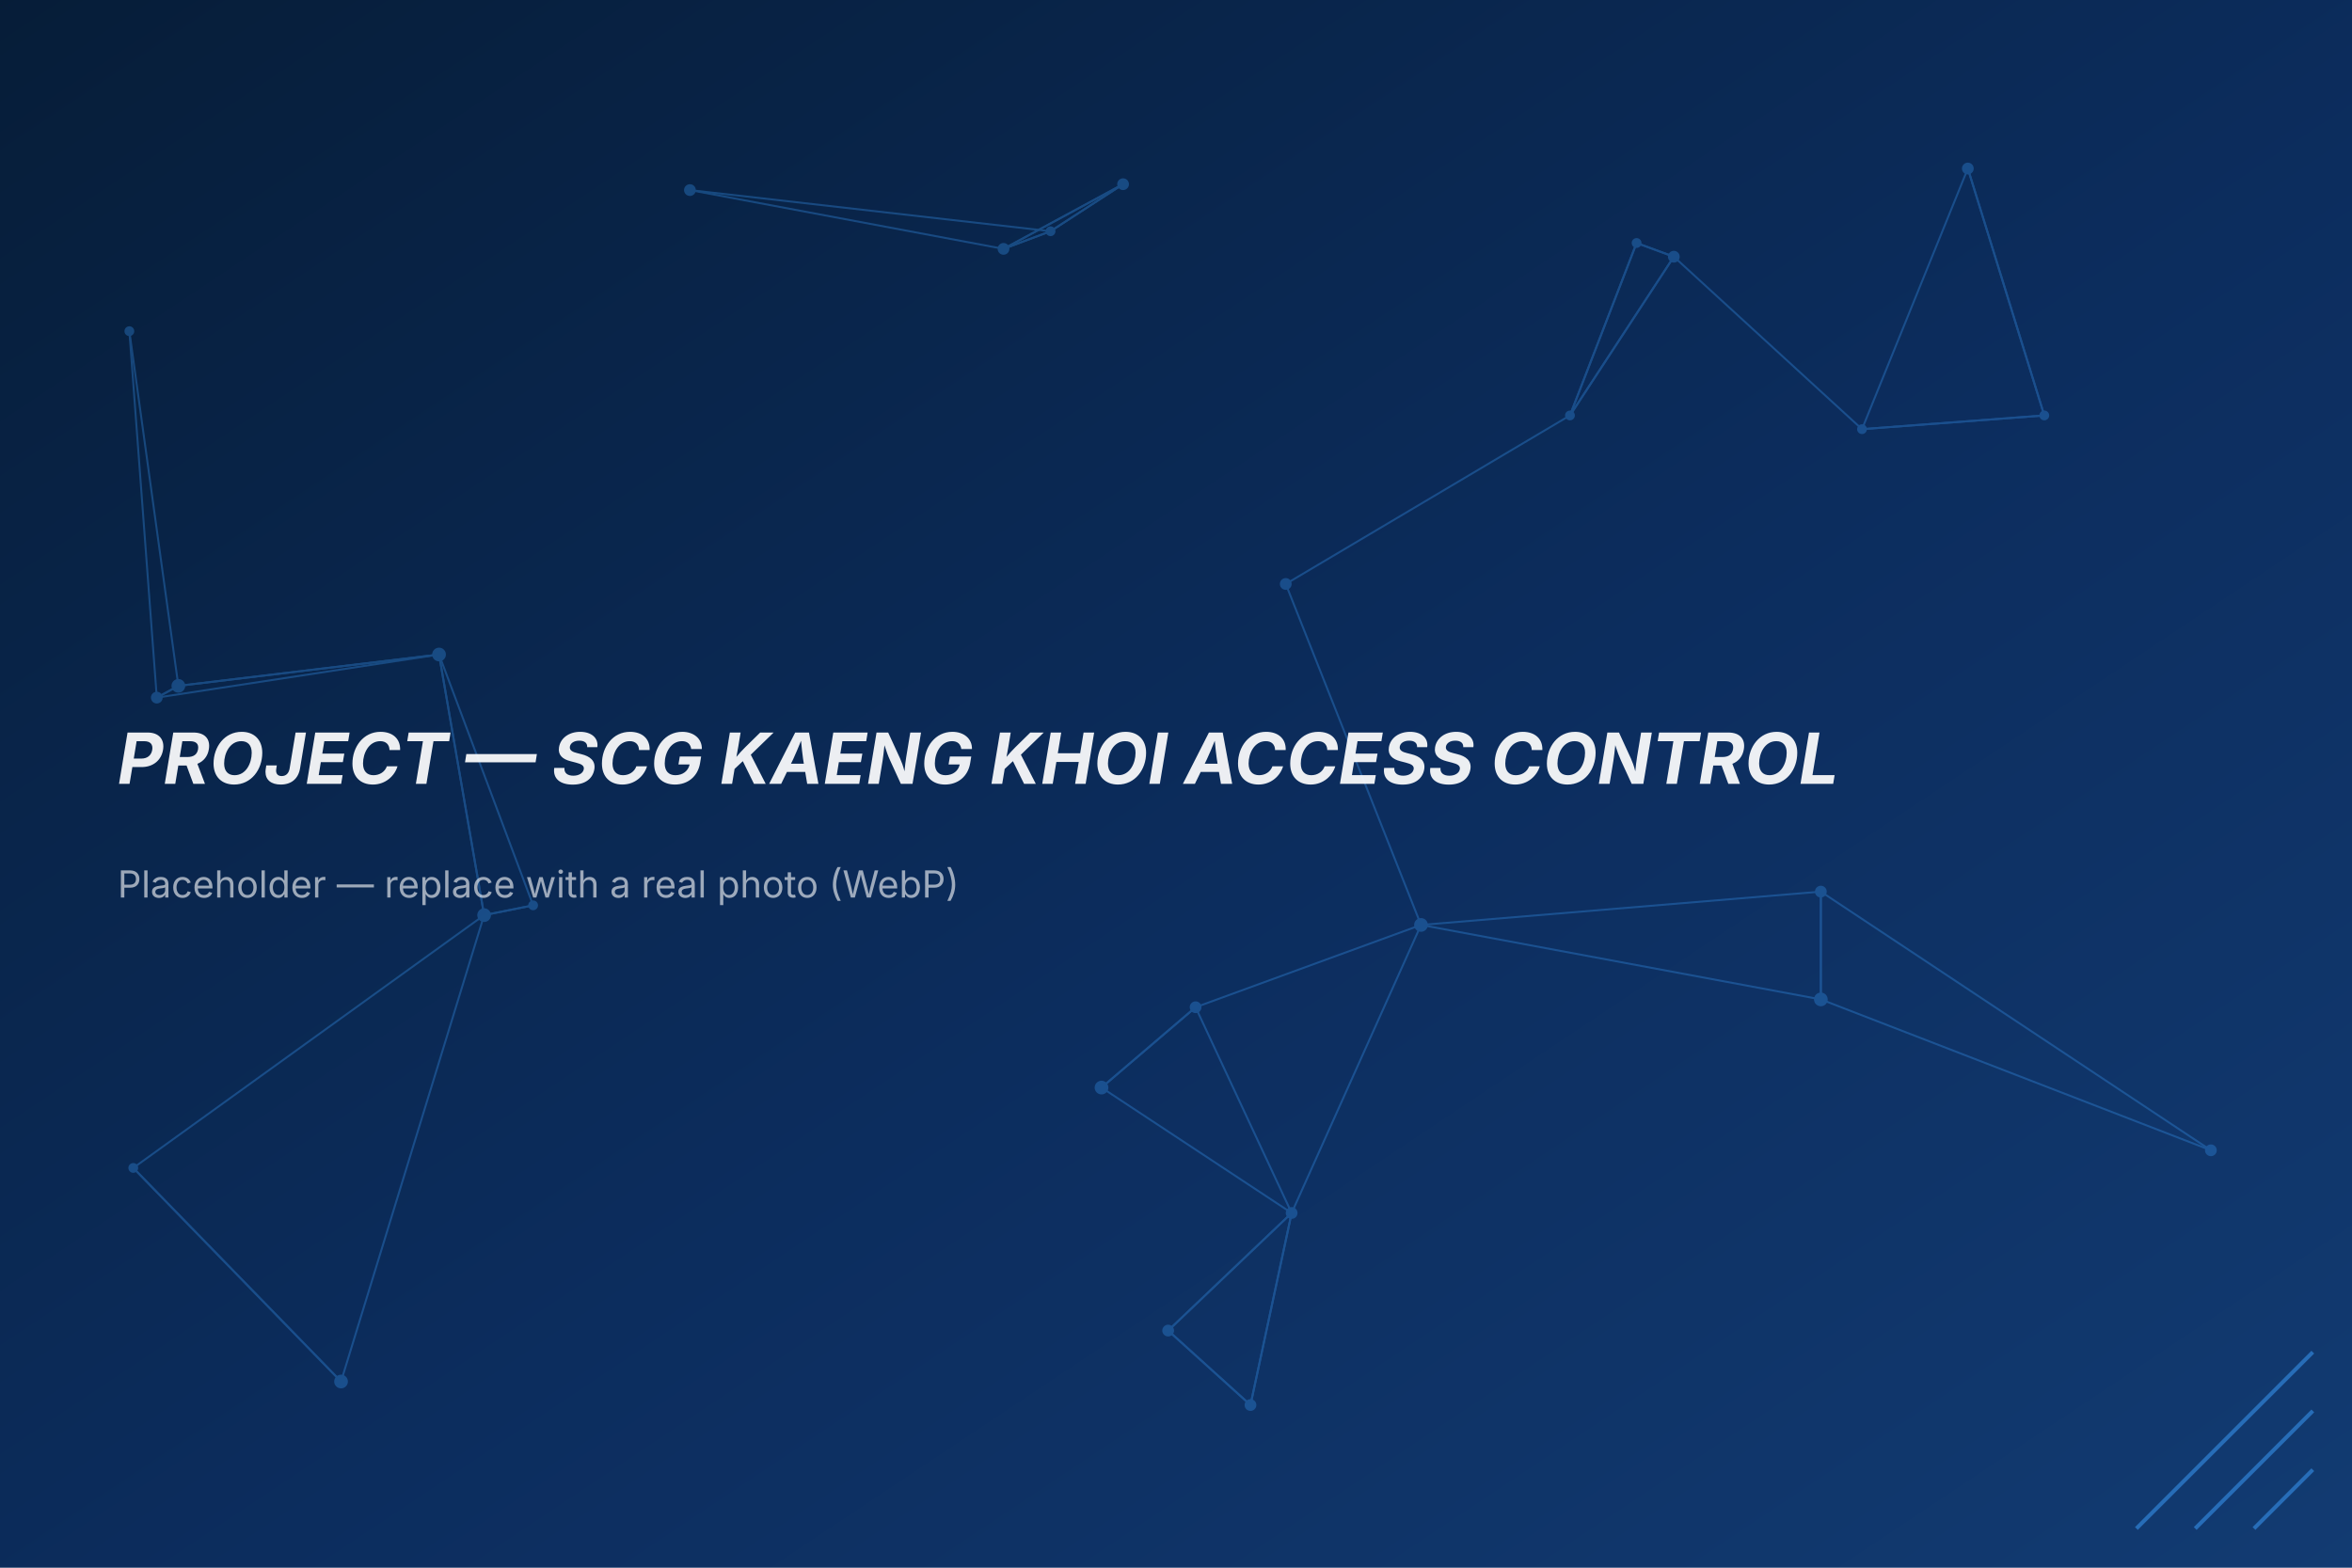
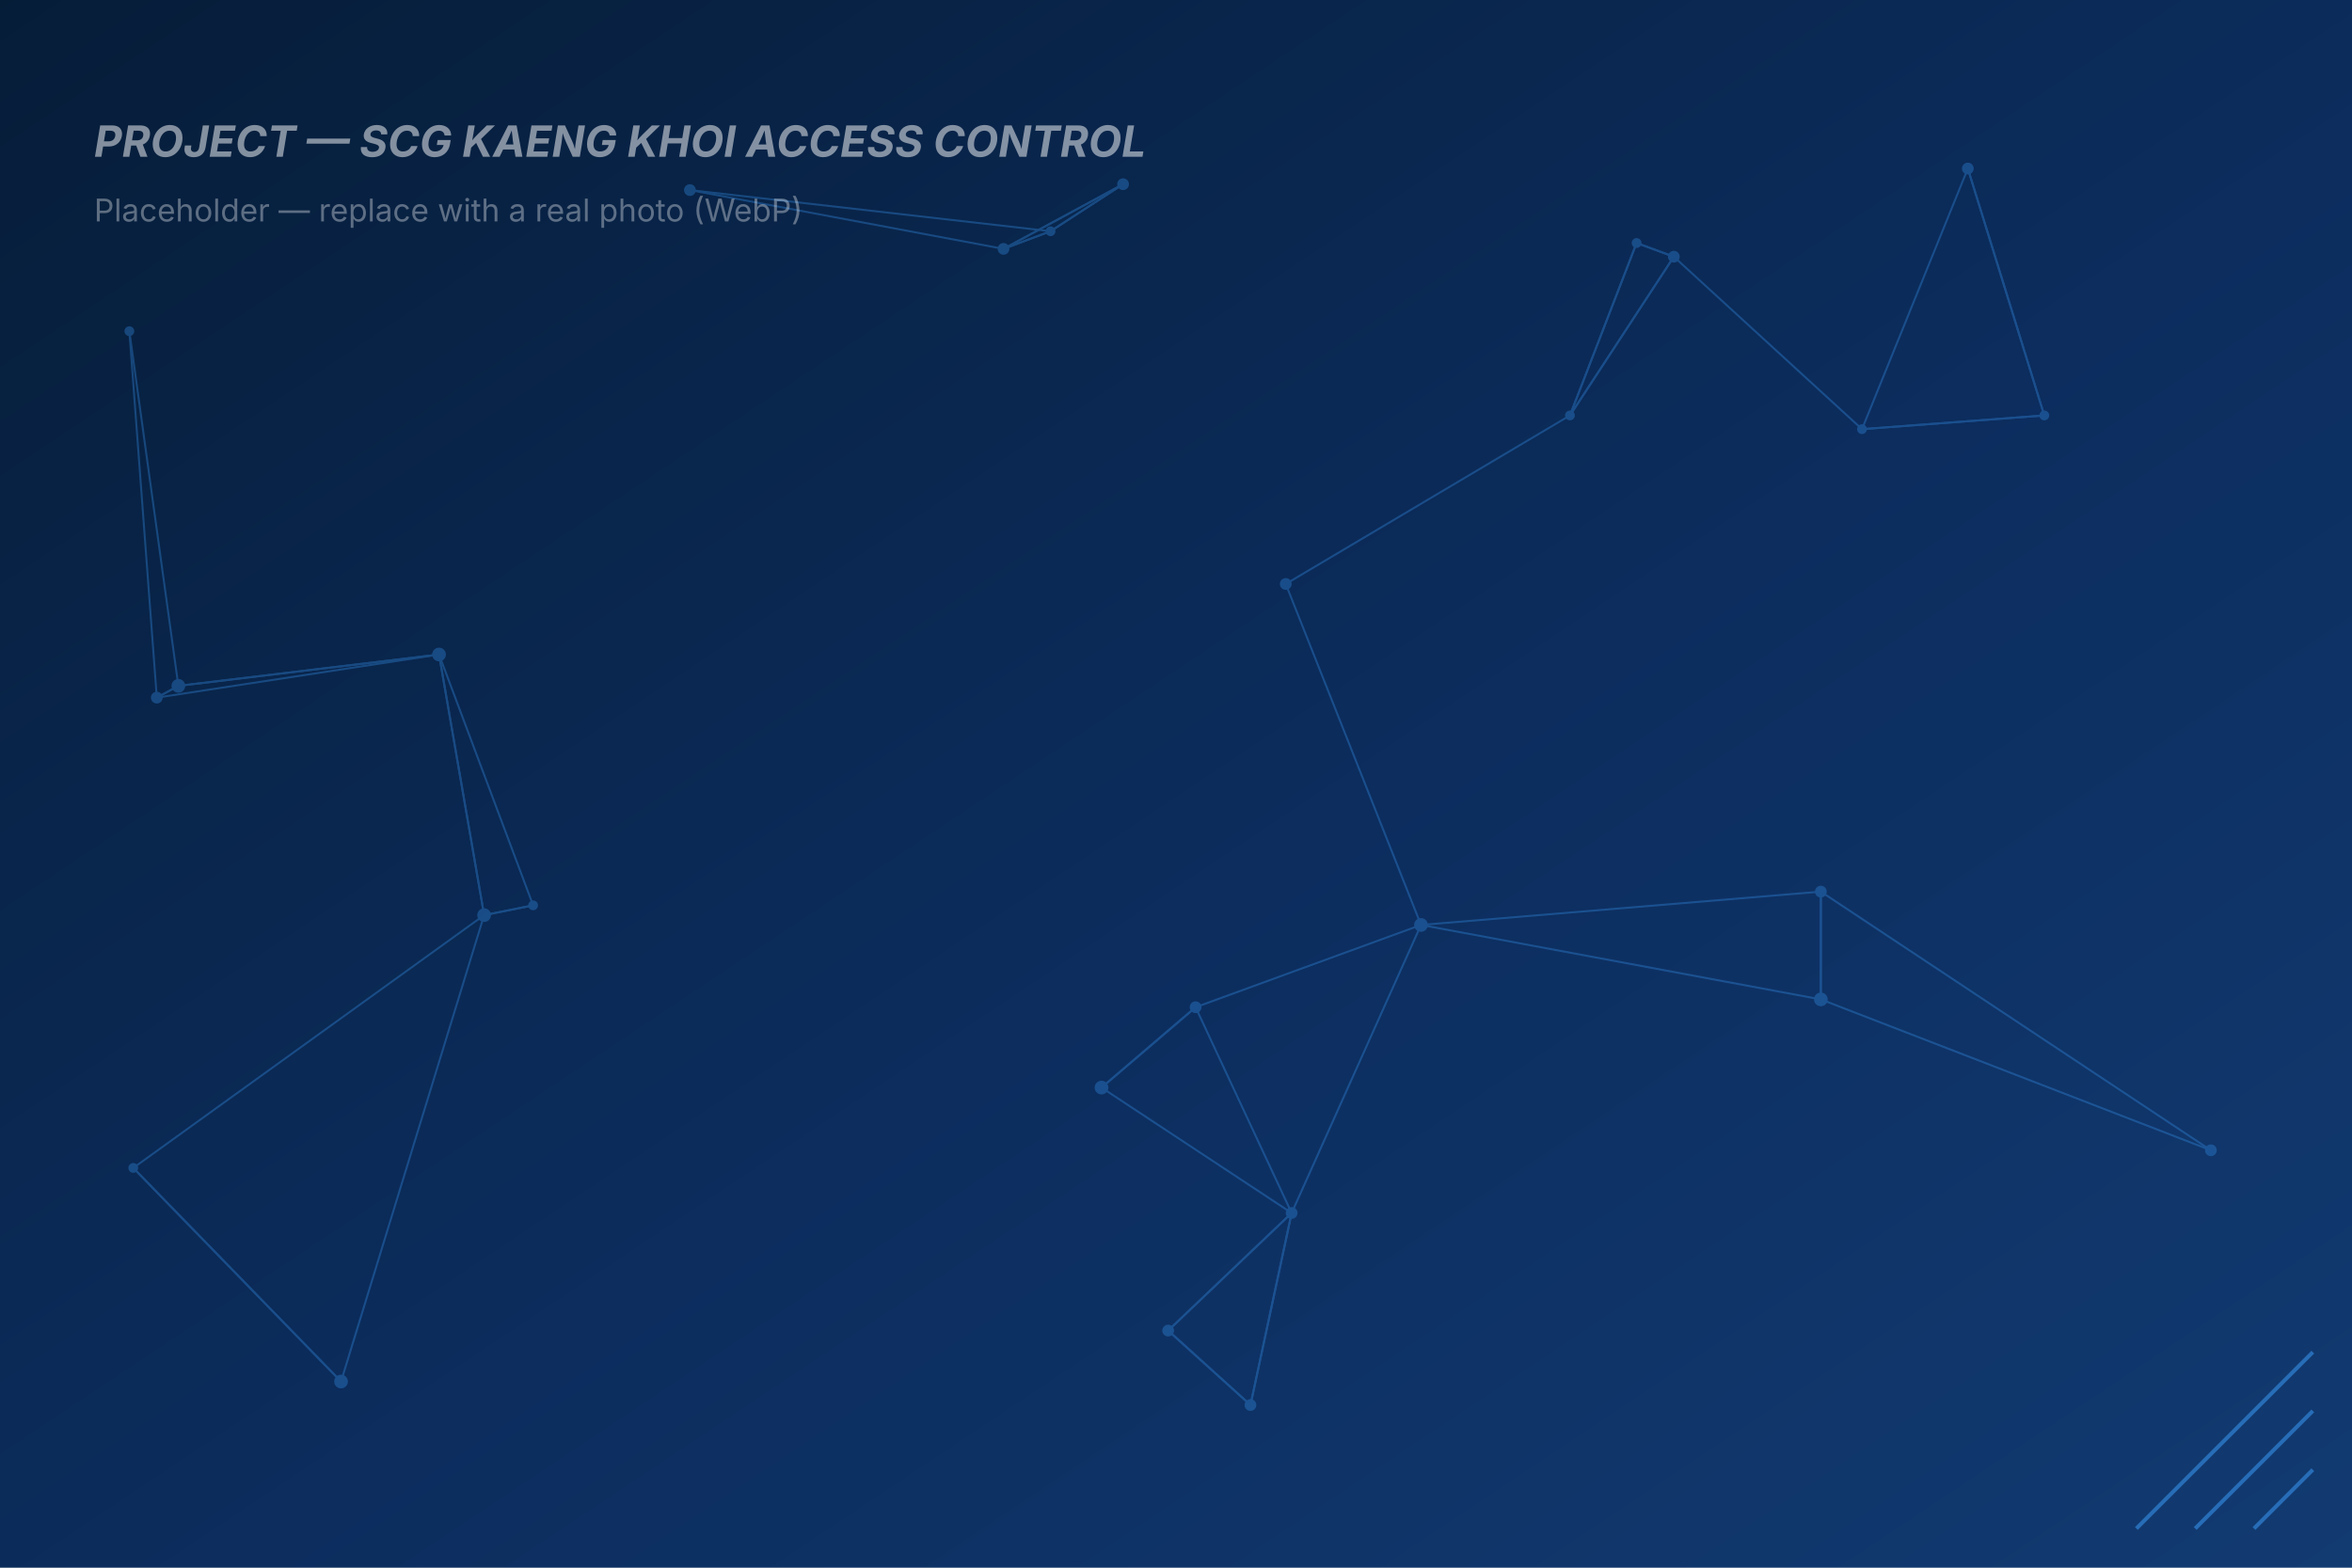
<svg xmlns="http://www.w3.org/2000/svg" width="1200" height="800" viewBox="0 0 1200 800" role="img" aria-label="Project — Scg Kaeng Khoi Access Control">
  <defs>
    <linearGradient id="g" x1="0" y1="0" x2="1" y2="1">
      <stop offset="0" stop-color="#061D38" />
      <stop offset=".55" stop-color="#0C2D5E" />
      <stop offset="1" stop-color="#123B72" />
    </linearGradient>
  </defs>
  <rect width="1200" height="800" fill="url(#g)" />
  <g stroke="#358FE8" stroke-width="1" opacity=".35" fill="#358FE8">
    <line x1="929" y1="510" x2="929" y2="455" />
    <line x1="929" y1="510" x2="725" y2="472" />
    <line x1="66" y1="169" x2="91" y2="350" />
    <line x1="66" y1="169" x2="80" y2="356" />
    <line x1="929" y1="455" x2="929" y2="510" />
    <line x1="929" y1="455" x2="725" y2="472" />
    <line x1="224" y1="334" x2="91" y2="350" />
    <line x1="224" y1="334" x2="247" y2="467" />
    <line x1="950" y1="219" x2="1043" y2="212" />
    <line x1="950" y1="219" x2="854" y2="131" />
    <line x1="272" y1="462" x2="247" y2="467" />
    <line x1="272" y1="462" x2="224" y2="334" />
    <line x1="247" y1="467" x2="272" y2="462" />
    <line x1="247" y1="467" x2="224" y2="334" />
    <line x1="573" y1="94" x2="536" y2="118" />
    <line x1="573" y1="94" x2="512" y2="127" />
    <line x1="725" y1="472" x2="610" y2="514" />
    <line x1="725" y1="472" x2="659" y2="619" />
    <line x1="512" y1="127" x2="536" y2="118" />
    <line x1="512" y1="127" x2="573" y2="94" />
    <line x1="854" y1="131" x2="835" y2="124" />
    <line x1="854" y1="131" x2="801" y2="212" />
    <line x1="352" y1="97" x2="512" y2="127" />
    <line x1="352" y1="97" x2="536" y2="118" />
    <line x1="1043" y1="212" x2="950" y2="219" />
    <line x1="1043" y1="212" x2="1004" y2="86" />
    <line x1="1004" y1="86" x2="1043" y2="212" />
    <line x1="1004" y1="86" x2="950" y2="219" />
    <line x1="536" y1="118" x2="512" y2="127" />
    <line x1="536" y1="118" x2="573" y2="94" />
    <line x1="1128" y1="587" x2="929" y2="510" />
    <line x1="1128" y1="587" x2="929" y2="455" />
    <line x1="835" y1="124" x2="854" y2="131" />
    <line x1="835" y1="124" x2="801" y2="212" />
    <line x1="68" y1="596" x2="174" y2="705" />
    <line x1="68" y1="596" x2="247" y2="467" />
    <line x1="596" y1="679" x2="638" y2="717" />
    <line x1="596" y1="679" x2="659" y2="619" />
    <line x1="80" y1="356" x2="91" y2="350" />
    <line x1="80" y1="356" x2="224" y2="334" />
    <line x1="562" y1="555" x2="610" y2="514" />
    <line x1="562" y1="555" x2="659" y2="619" />
    <line x1="91" y1="350" x2="80" y2="356" />
    <line x1="91" y1="350" x2="224" y2="334" />
    <line x1="659" y1="619" x2="596" y2="679" />
    <line x1="659" y1="619" x2="638" y2="717" />
    <line x1="656" y1="298" x2="801" y2="212" />
    <line x1="656" y1="298" x2="725" y2="472" />
    <line x1="638" y1="717" x2="596" y2="679" />
    <line x1="638" y1="717" x2="659" y2="619" />
    <line x1="174" y1="705" x2="68" y2="596" />
    <line x1="174" y1="705" x2="247" y2="467" />
    <line x1="801" y1="212" x2="835" y2="124" />
    <line x1="801" y1="212" x2="854" y2="131" />
    <line x1="610" y1="514" x2="562" y2="555" />
    <line x1="610" y1="514" x2="659" y2="619" />
    <circle cx="929" cy="510" r="3" />
    <circle cx="66" cy="169" r="2" />
    <circle cx="929" cy="455" r="2.5" />
    <circle cx="224" cy="334" r="3" />
    <circle cx="950" cy="219" r="2" />
    <circle cx="272" cy="462" r="2" />
    <circle cx="247" cy="467" r="3" />
    <circle cx="573" cy="94" r="2.5" />
    <circle cx="725" cy="472" r="3" />
    <circle cx="512" cy="127" r="2.5" />
    <circle cx="854" cy="131" r="2.5" />
    <circle cx="352" cy="97" r="2.5" />
    <circle cx="1043" cy="212" r="2" />
    <circle cx="1004" cy="86" r="2.5" />
    <circle cx="536" cy="118" r="2" />
    <circle cx="1128" cy="587" r="2.5" />
    <circle cx="835" cy="124" r="2" />
    <circle cx="68" cy="596" r="2" />
    <circle cx="596" cy="679" r="2.5" />
    <circle cx="80" cy="356" r="2.5" />
    <circle cx="562" cy="555" r="3" />
    <circle cx="91" cy="350" r="3" />
    <circle cx="659" cy="619" r="2.5" />
    <circle cx="656" cy="298" r="2.5" />
    <circle cx="638" cy="717" r="2.5" />
    <circle cx="174" cy="705" r="3" />
    <circle cx="801" cy="212" r="2" />
    <circle cx="610" cy="514" r="2.5" />
  </g>
  <g stroke="#358FE8" stroke-width="2" opacity=".6">
    <line x1="1090" y1="780" x2="1180" y2="690" />
    <line x1="1120" y1="780" x2="1180" y2="720" />
    <line x1="1150" y1="780" x2="1180" y2="750" />
  </g>
-   <text x="60" y="400" fill="#FFFFFF" font-family="Kanit, Inter, Arial, sans-serif" font-size="36" font-weight="700" font-style="italic" opacity=".92">PROJECT — SCG KAENG KHOI ACCESS CONTROL</text>
-   <text x="60" y="458" fill="#FFFFFF" font-family="Inter, Arial, sans-serif" font-size="19" opacity=".6">Placeholder — replace with a real photo (WebP)</text>
+   <text x="48" y="80" fill="#FFFFFF" font-family="Kanit, Inter, Arial, sans-serif" font-size="22" font-weight="700" font-style="italic" opacity=".5">PROJECT — SCG KAENG KHOI ACCESS CONTROL</text>
+   <text x="48" y="113" fill="#FFFFFF" font-family="Inter, Arial, sans-serif" font-size="16" opacity=".35">Placeholder — replace with a real photo (WebP)</text>
</svg>
